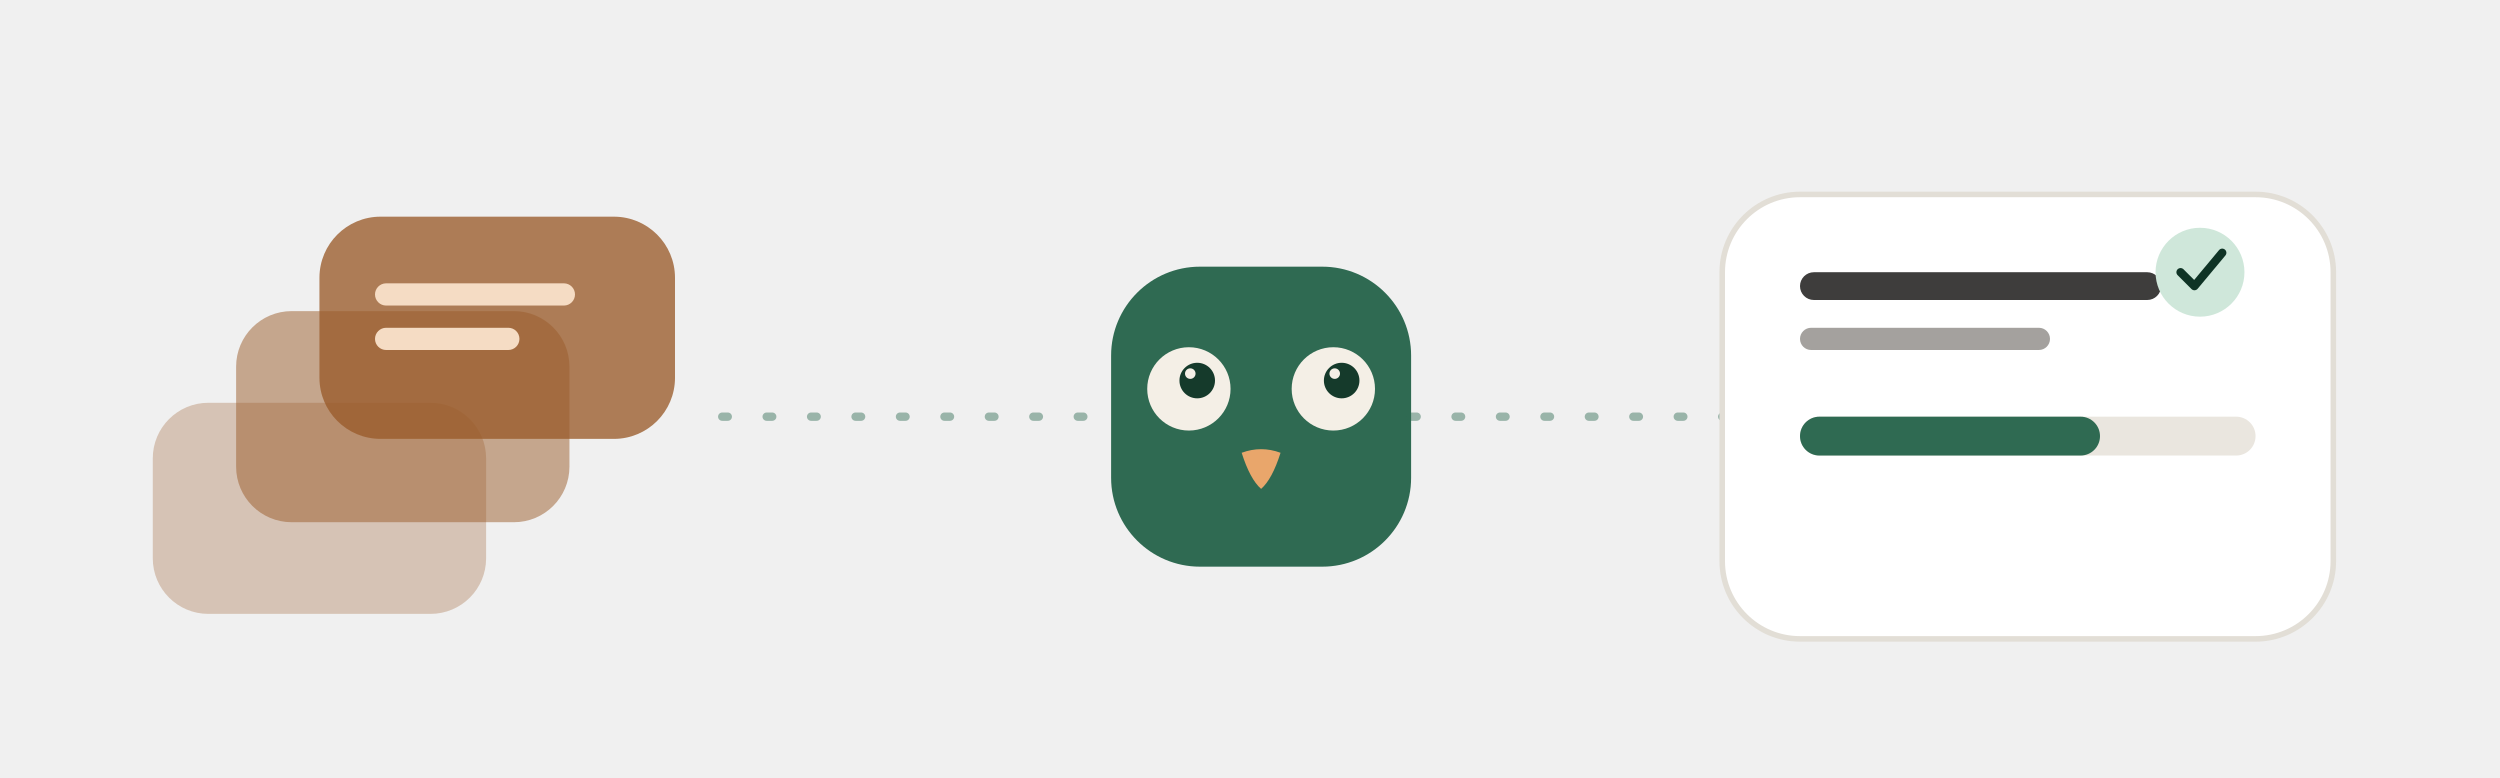
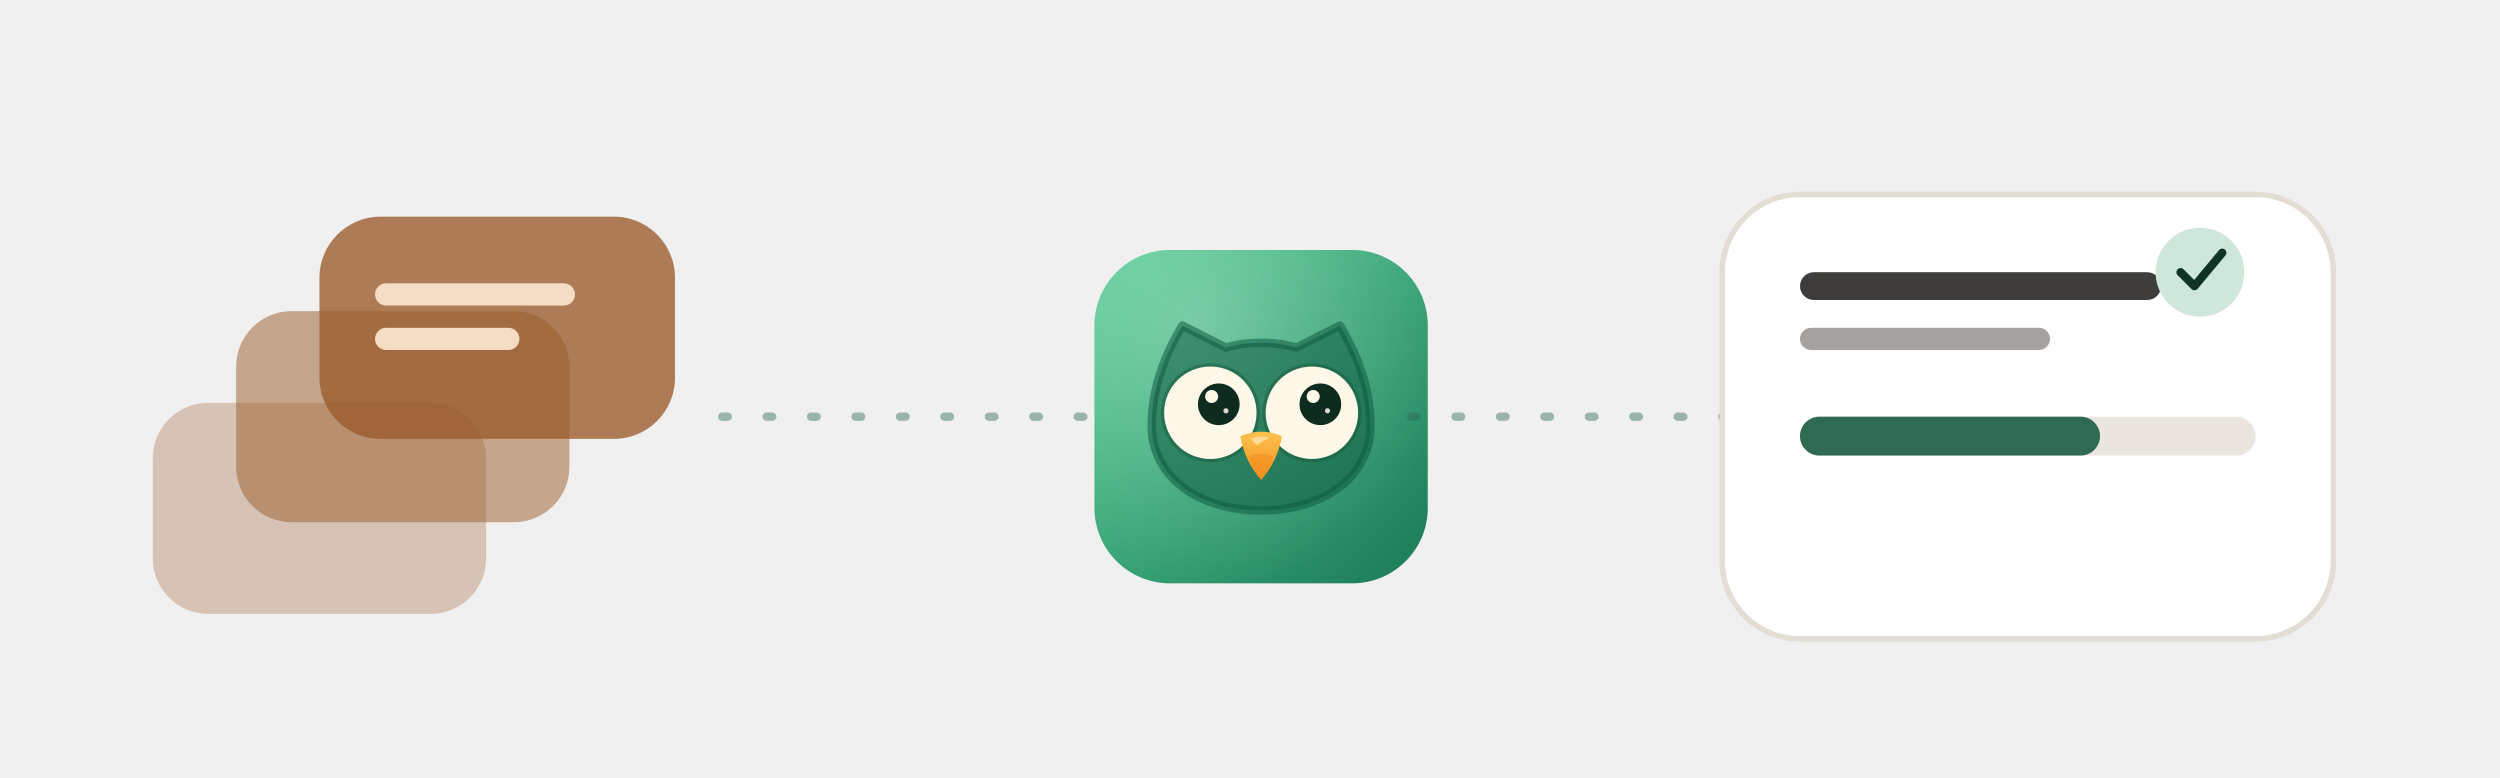
<svg xmlns="http://www.w3.org/2000/svg" width="900" height="280" viewBox="0 0 900 280" fill="none">
  <rect x="55" y="145" width="120" height="76" rx="20" fill="#9a5b2a" opacity="0.3" />
  <rect x="85" y="112" width="120" height="76" rx="20" fill="#9a5b2a" opacity="0.5" />
  <rect x="115" y="78" width="128" height="80" rx="22" fill="#9a5b2a" opacity="0.78" />
  <rect x="135" y="102" width="72" height="8" rx="4" fill="#f5dcc4" />
  <rect x="135" y="118" width="52" height="8" rx="4" fill="#f5dcc4" />
  <path d="M 260 150 L 400 150" stroke="#2f6a52" stroke-width="3" stroke-linecap="round" stroke-dasharray="2 14" opacity="0.45" />
-   <rect x="400" y="96" width="108" height="108" rx="32" fill="#2f6a52" />
-   <circle cx="428" cy="140" r="15" fill="#f4efe6" />
-   <circle cx="431" cy="137" r="6.4" fill="#153a2b" />
-   <circle cx="428.5" cy="134.5" r="1.9" fill="#f4efe6" />
-   <circle cx="480" cy="140" r="15" fill="#f4efe6" />
-   <circle cx="483" cy="137" r="6.4" fill="#153a2b" />
-   <circle cx="480.5" cy="134.5" r="1.9" fill="#f4efe6" />
-   <path d="M 447 163 Q 454 160.4 461 163 Q 458 172.5 454 176 Q 450 172.5 447 163 Z" fill="#e9a66b" />
+   <svg x="394" y="90" width="120" height="120" viewBox="0 0 1024 1024">
+     <defs>
+       <linearGradient id="hbg" x1="0" y1="0" x2="1" y2="1">
+         <stop offset="0" stop-color="#52CC92" />
+         <stop offset="1" stop-color="#1B7A58" />
+       </linearGradient>
+       <radialGradient id="hgl" cx=".3" cy=".22" r=".8">
+         <stop offset="0" stop-color="#fff" stop-opacity=".28" />
+         <stop offset="1" stop-color="#fff" stop-opacity="0" />
+       </radialGradient>
+       <linearGradient id="hbk" x1="0" y1="0" x2="0" y2="1">
+         <stop offset="0" stop-color="#FFC24F" />
+         <stop offset="1" stop-color="#F28E1F" />
+       </linearGradient>
+     </defs>
+     <rect width="1024" height="1024" rx="232" fill="url(#hbg)" />
+     <rect width="1024" height="1024" rx="232" fill="url(#hgl)" />
+     <path d="M270 232 L404 300 C466 280 558 280 620 300 L754 232 C812 330 848 430 848 540 C848 696 706 800 512 800 C318 800 176 696 176 540 C176 430 212 330 270 232 Z" fill="#0E5C40" fill-opacity=".55" stroke="#0E5C40" stroke-opacity=".55" stroke-width="26" stroke-linejoin="round" />
+     <circle cx="356" cy="500" r="152" fill="#0F4A35" opacity=".35" />
+     <circle cx="356" cy="500" r="142" fill="#FFF7E8" />
+     <circle cx="382" cy="474" r="64" fill="#0E2B20" />
+     <circle cx="360" cy="450" r="20" fill="#FFF7E8" />
+     <circle cx="404" cy="494" r="8" fill="#FFF7E8" opacity=".85" />
+     <circle cx="668" cy="500" r="152" fill="#0F4A35" opacity=".35" />
+     <circle cx="668" cy="500" r="142" fill="#FFF7E8" />
+     <circle cx="694" cy="474" r="64" fill="#0E2B20" />
+     <circle cx="672" cy="450" r="20" fill="#FFF7E8" />
+     <circle cx="716" cy="494" r="8" fill="#FFF7E8" opacity=".85" />
+     <path d="M448 572 Q512 544 576 572 Q562 650 512 706 Q462 650 448 572 Z" fill="url(#hbk)" />
+     <path d="M474 634 Q512 618 550 634 Q536 676 512 706 Q488 676 474 634 Z" fill="#F28E1F" opacity=".55" />
+     <path d="M480 580 Q512 568 536 578 Q520 584 500 600 Z" fill="#FFE0A0" opacity=".9" />
+   </svg>
  <path d="M 508 150 L 620 150" stroke="#2f6a52" stroke-width="3" stroke-linecap="round" stroke-dasharray="2 14" opacity="0.45" />
  <rect x="620" y="70" width="220" height="160" rx="28" fill="#ffffff" stroke="#e2ded6" stroke-width="2" />
  <rect x="648" y="98" width="130" height="10" rx="5" fill="#1c1b1a" opacity="0.85" />
  <rect x="648" y="118" width="90" height="8" rx="4" fill="#67635d" opacity="0.6" />
  <rect x="648" y="150" width="164" height="14" rx="7" fill="#eae6df" />
  <rect x="648" y="150" width="108" height="14" rx="7" fill="#2f6a52" />
  <circle cx="792" cy="98" r="16" fill="#cfe7da" />
  <path d="M 785 98 L 790 103 L 800 91" stroke="#0f3325" stroke-width="3" stroke-linecap="round" stroke-linejoin="round" fill="none" />
</svg>
